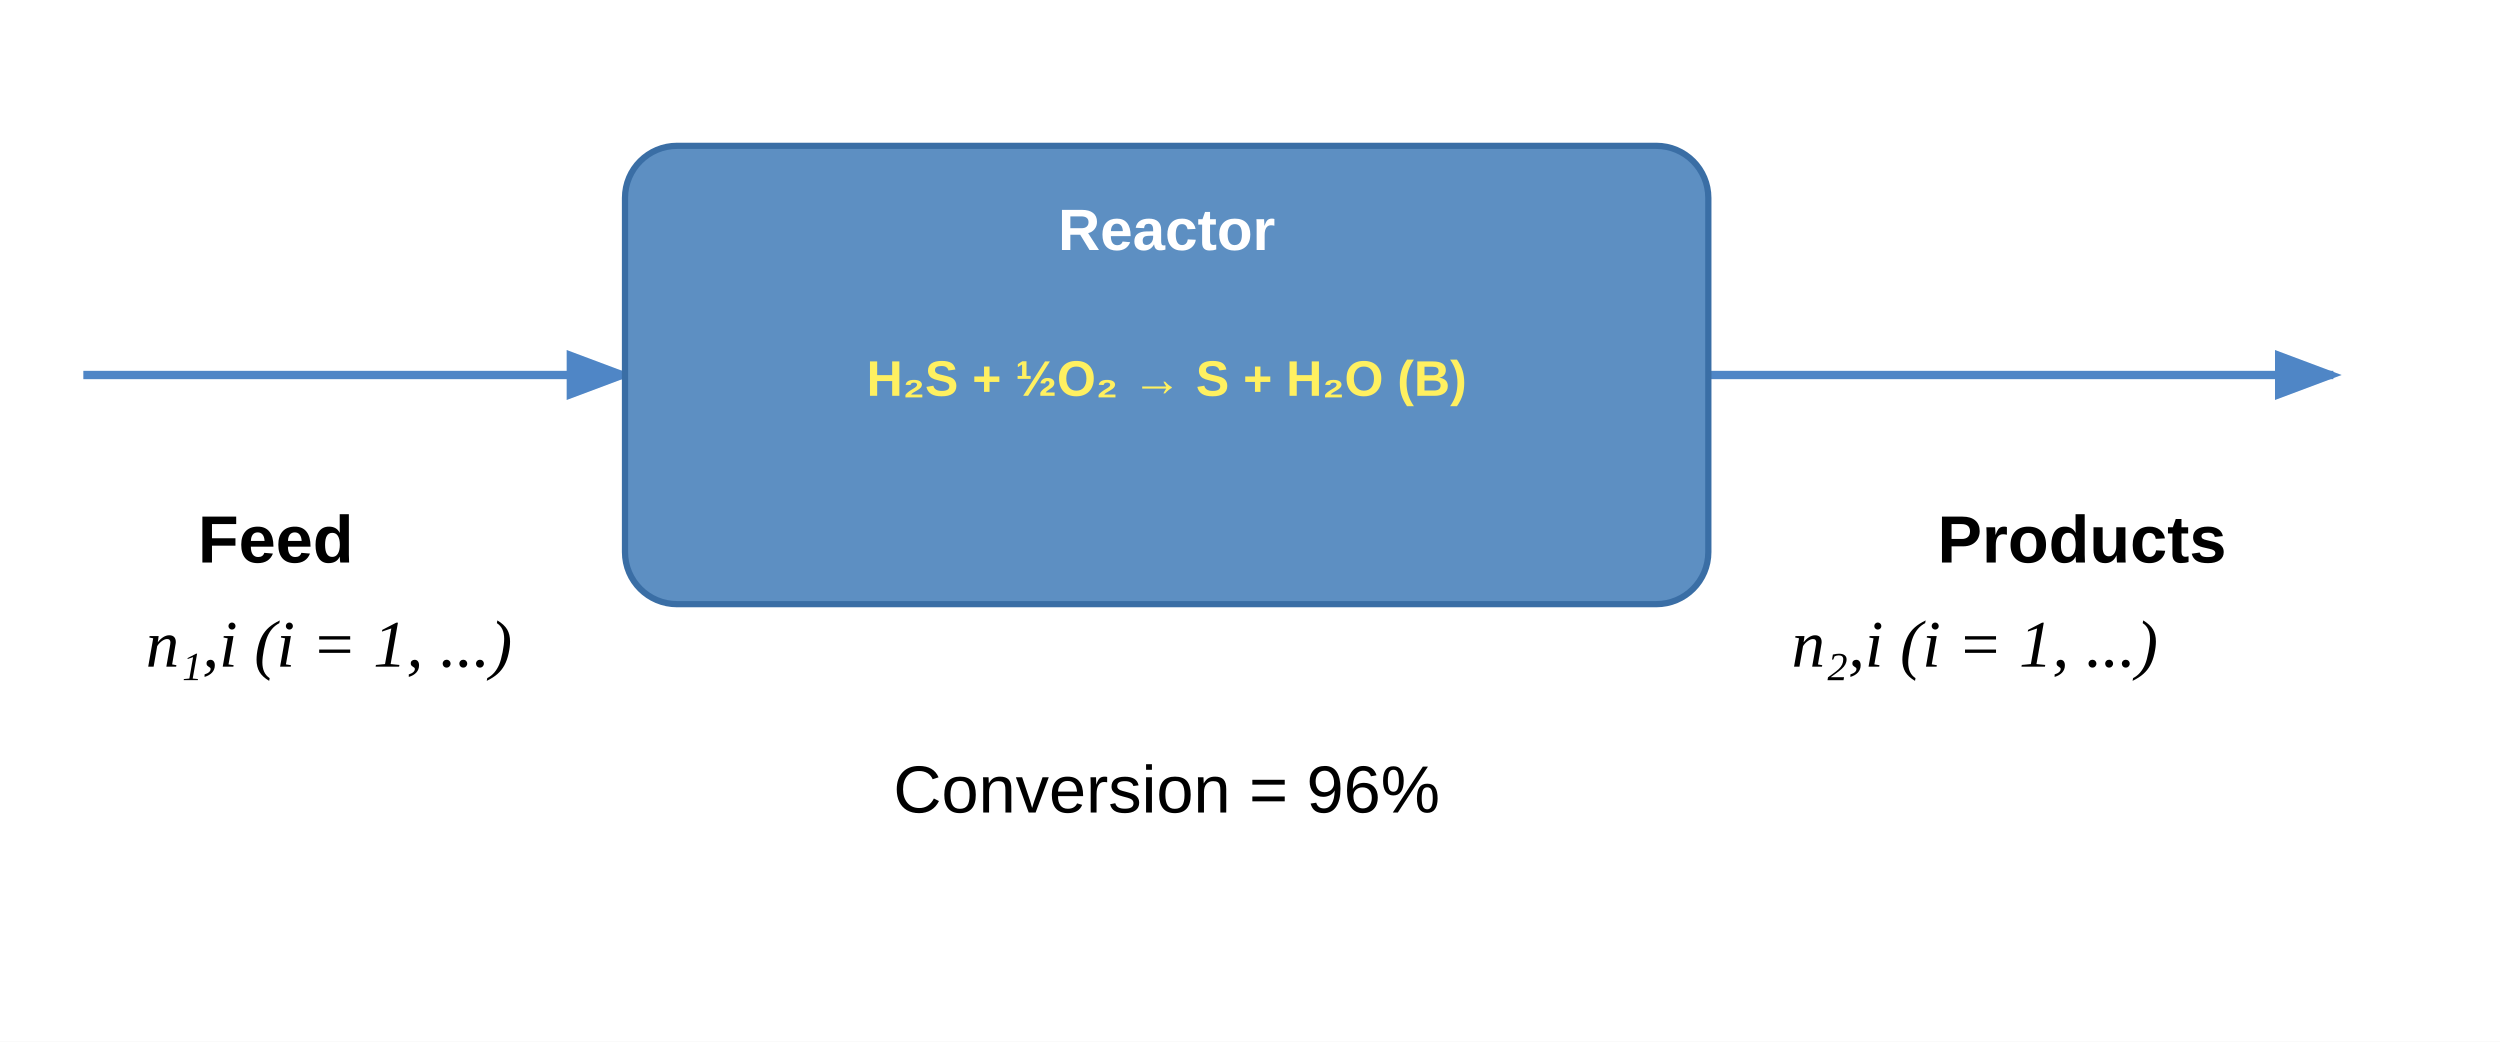
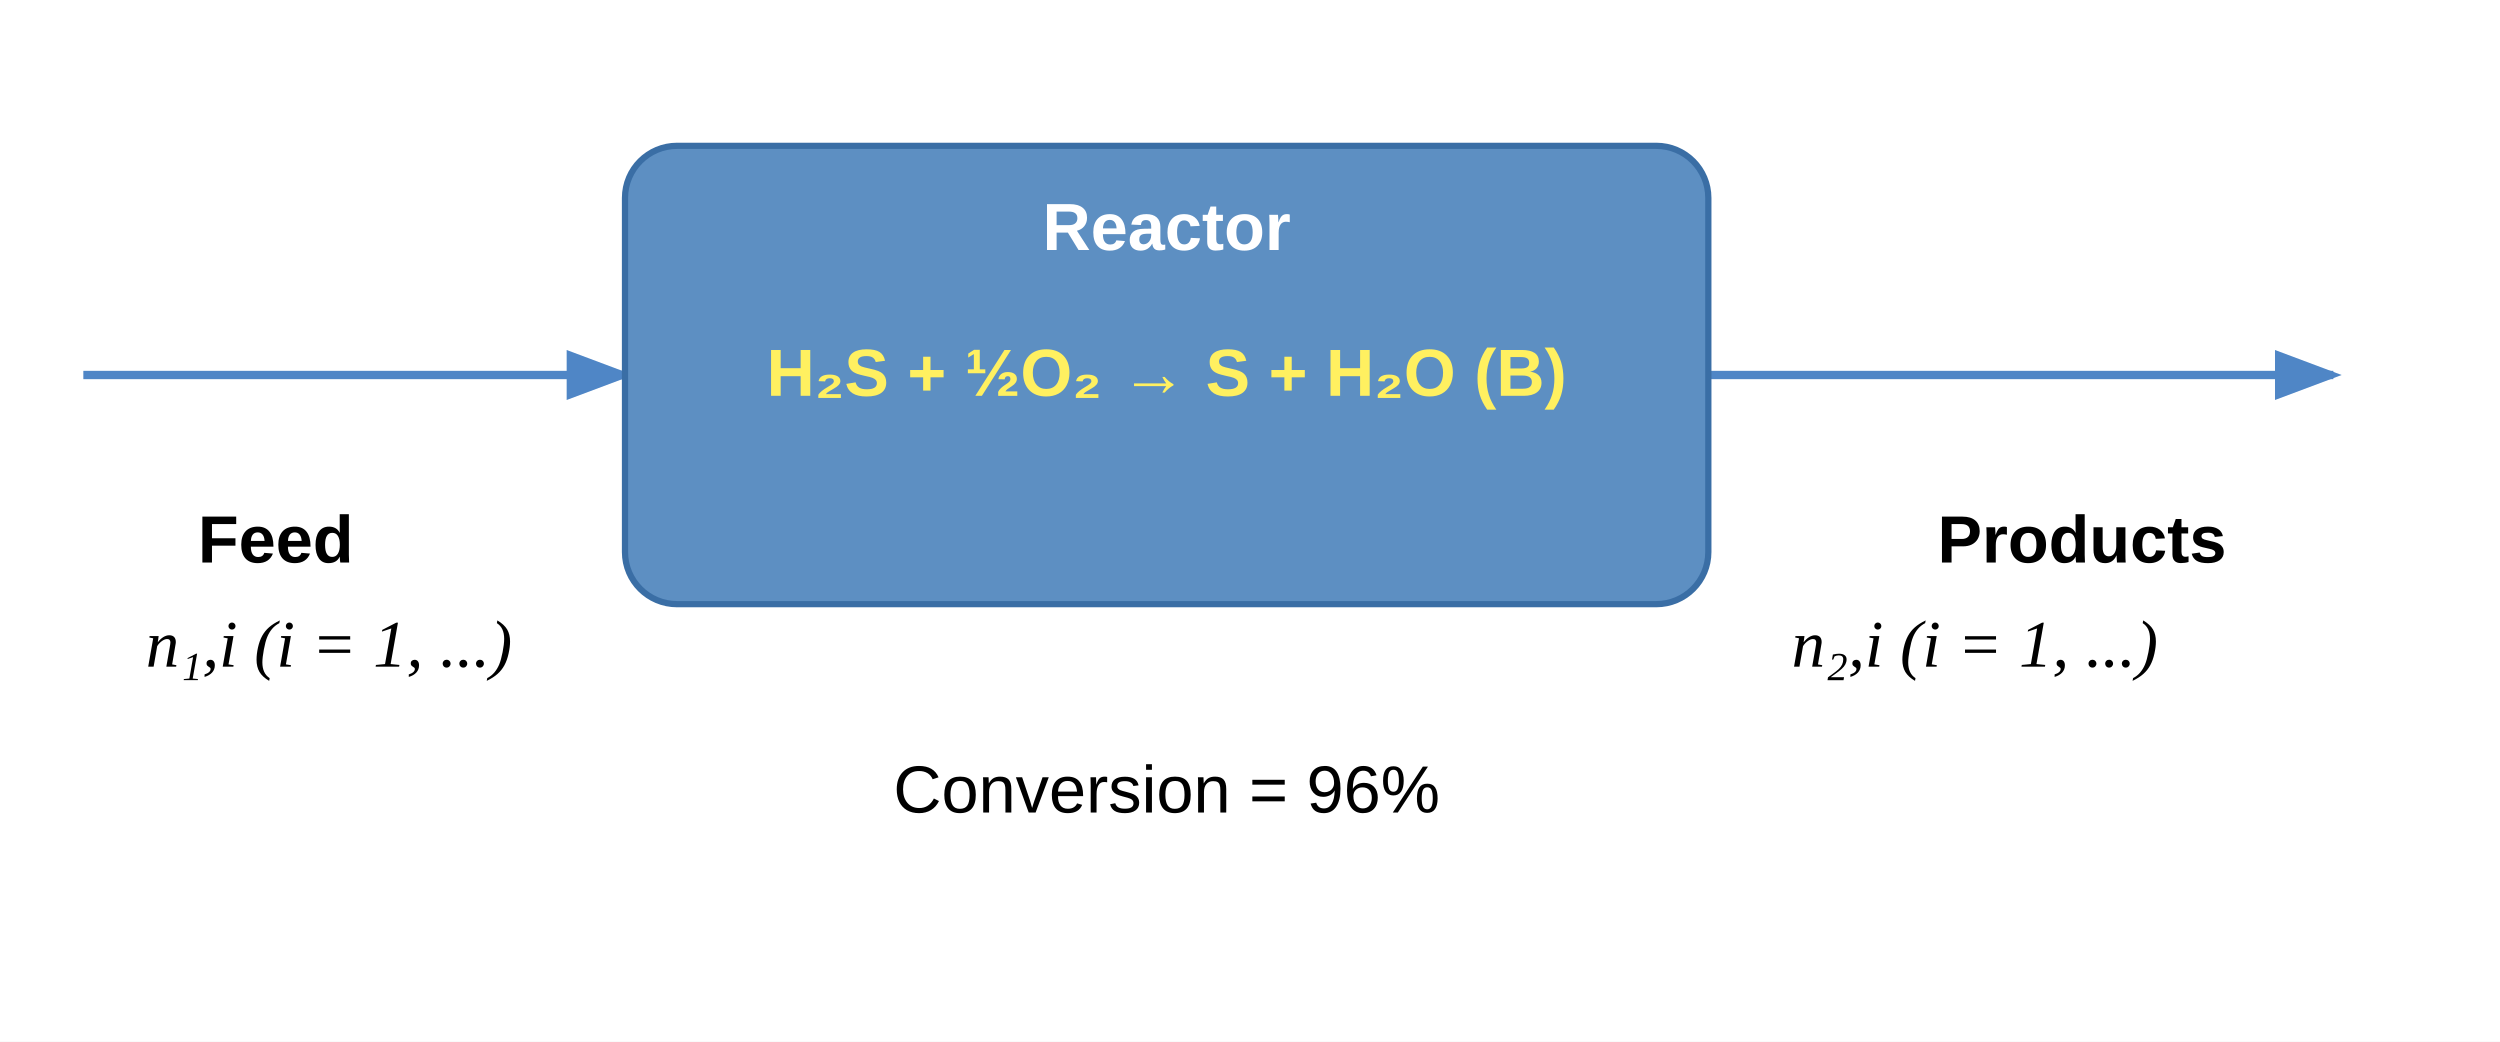
<svg xmlns="http://www.w3.org/2000/svg" width="1200" height="500" viewBox="0 0 1200 500">
  <defs>
    <marker id="arrowhead" markerWidth="8" markerHeight="6" refX="7" refY="3" orient="auto">
      <polygon points="0 0, 8 3, 0 6" fill="#4F86C6" />
    </marker>
  </defs>
  <rect width="100%" height="100%" fill="white" />
  <line x1="40" y1="180" x2="300" y2="180" stroke="#4F86C6" stroke-width="4" marker-end="url(#arrowhead)" />
  <line x1="820" y1="180" x2="1120" y2="180" stroke="#4F86C6" stroke-width="4" marker-end="url(#arrowhead)" />
  <rect x="300" y="70" width="520" height="220" rx="25" ry="25" fill="#5D8FC2" stroke="#3A6EA5" stroke-width="3" />
-   <text x="560" y="120" font-family="Arial, Helvetica, sans-serif" font-size="28" font-weight="bold" text-anchor="middle" fill="white">
+   <text x="560" y="120" font-family="Arial, Helvetica, sans-serif" font-size="32" font-weight="bold" text-anchor="middle" fill="white">
    Reactor
  </text>
-   <text x="560" y="190" font-family="Arial, Helvetica, sans-serif" font-size="24" font-weight="bold" text-anchor="middle" fill="#FFF060">
+   <text x="560" y="190" font-family="Arial, Helvetica, sans-serif" font-size="32" font-weight="bold" text-anchor="middle" fill="#FFF060">
    H₂S + ½O₂ → S + H₂O (B)
  </text>
  <text x="95" y="270" font-family="Arial, Helvetica, sans-serif" font-size="32" font-weight="bold">
    Feed
  </text>
  <text x="70" y="320" font-family="Times New Roman" font-size="32" font-style="italic">
    n₁,i (i = 1, ...)
  </text>
  <text x="930" y="270" font-family="Arial, Helvetica, sans-serif" font-size="32" font-weight="bold">
    Products
  </text>
  <text x="860" y="320" font-family="Times New Roman" font-size="32" font-style="italic">
    n₂,i (i = 1, ...)
  </text>
  <text x="560" y="390" font-family="Arial, Helvetica, sans-serif" font-size="32" text-anchor="middle">
    Conversion = 96%
  </text>
</svg>
